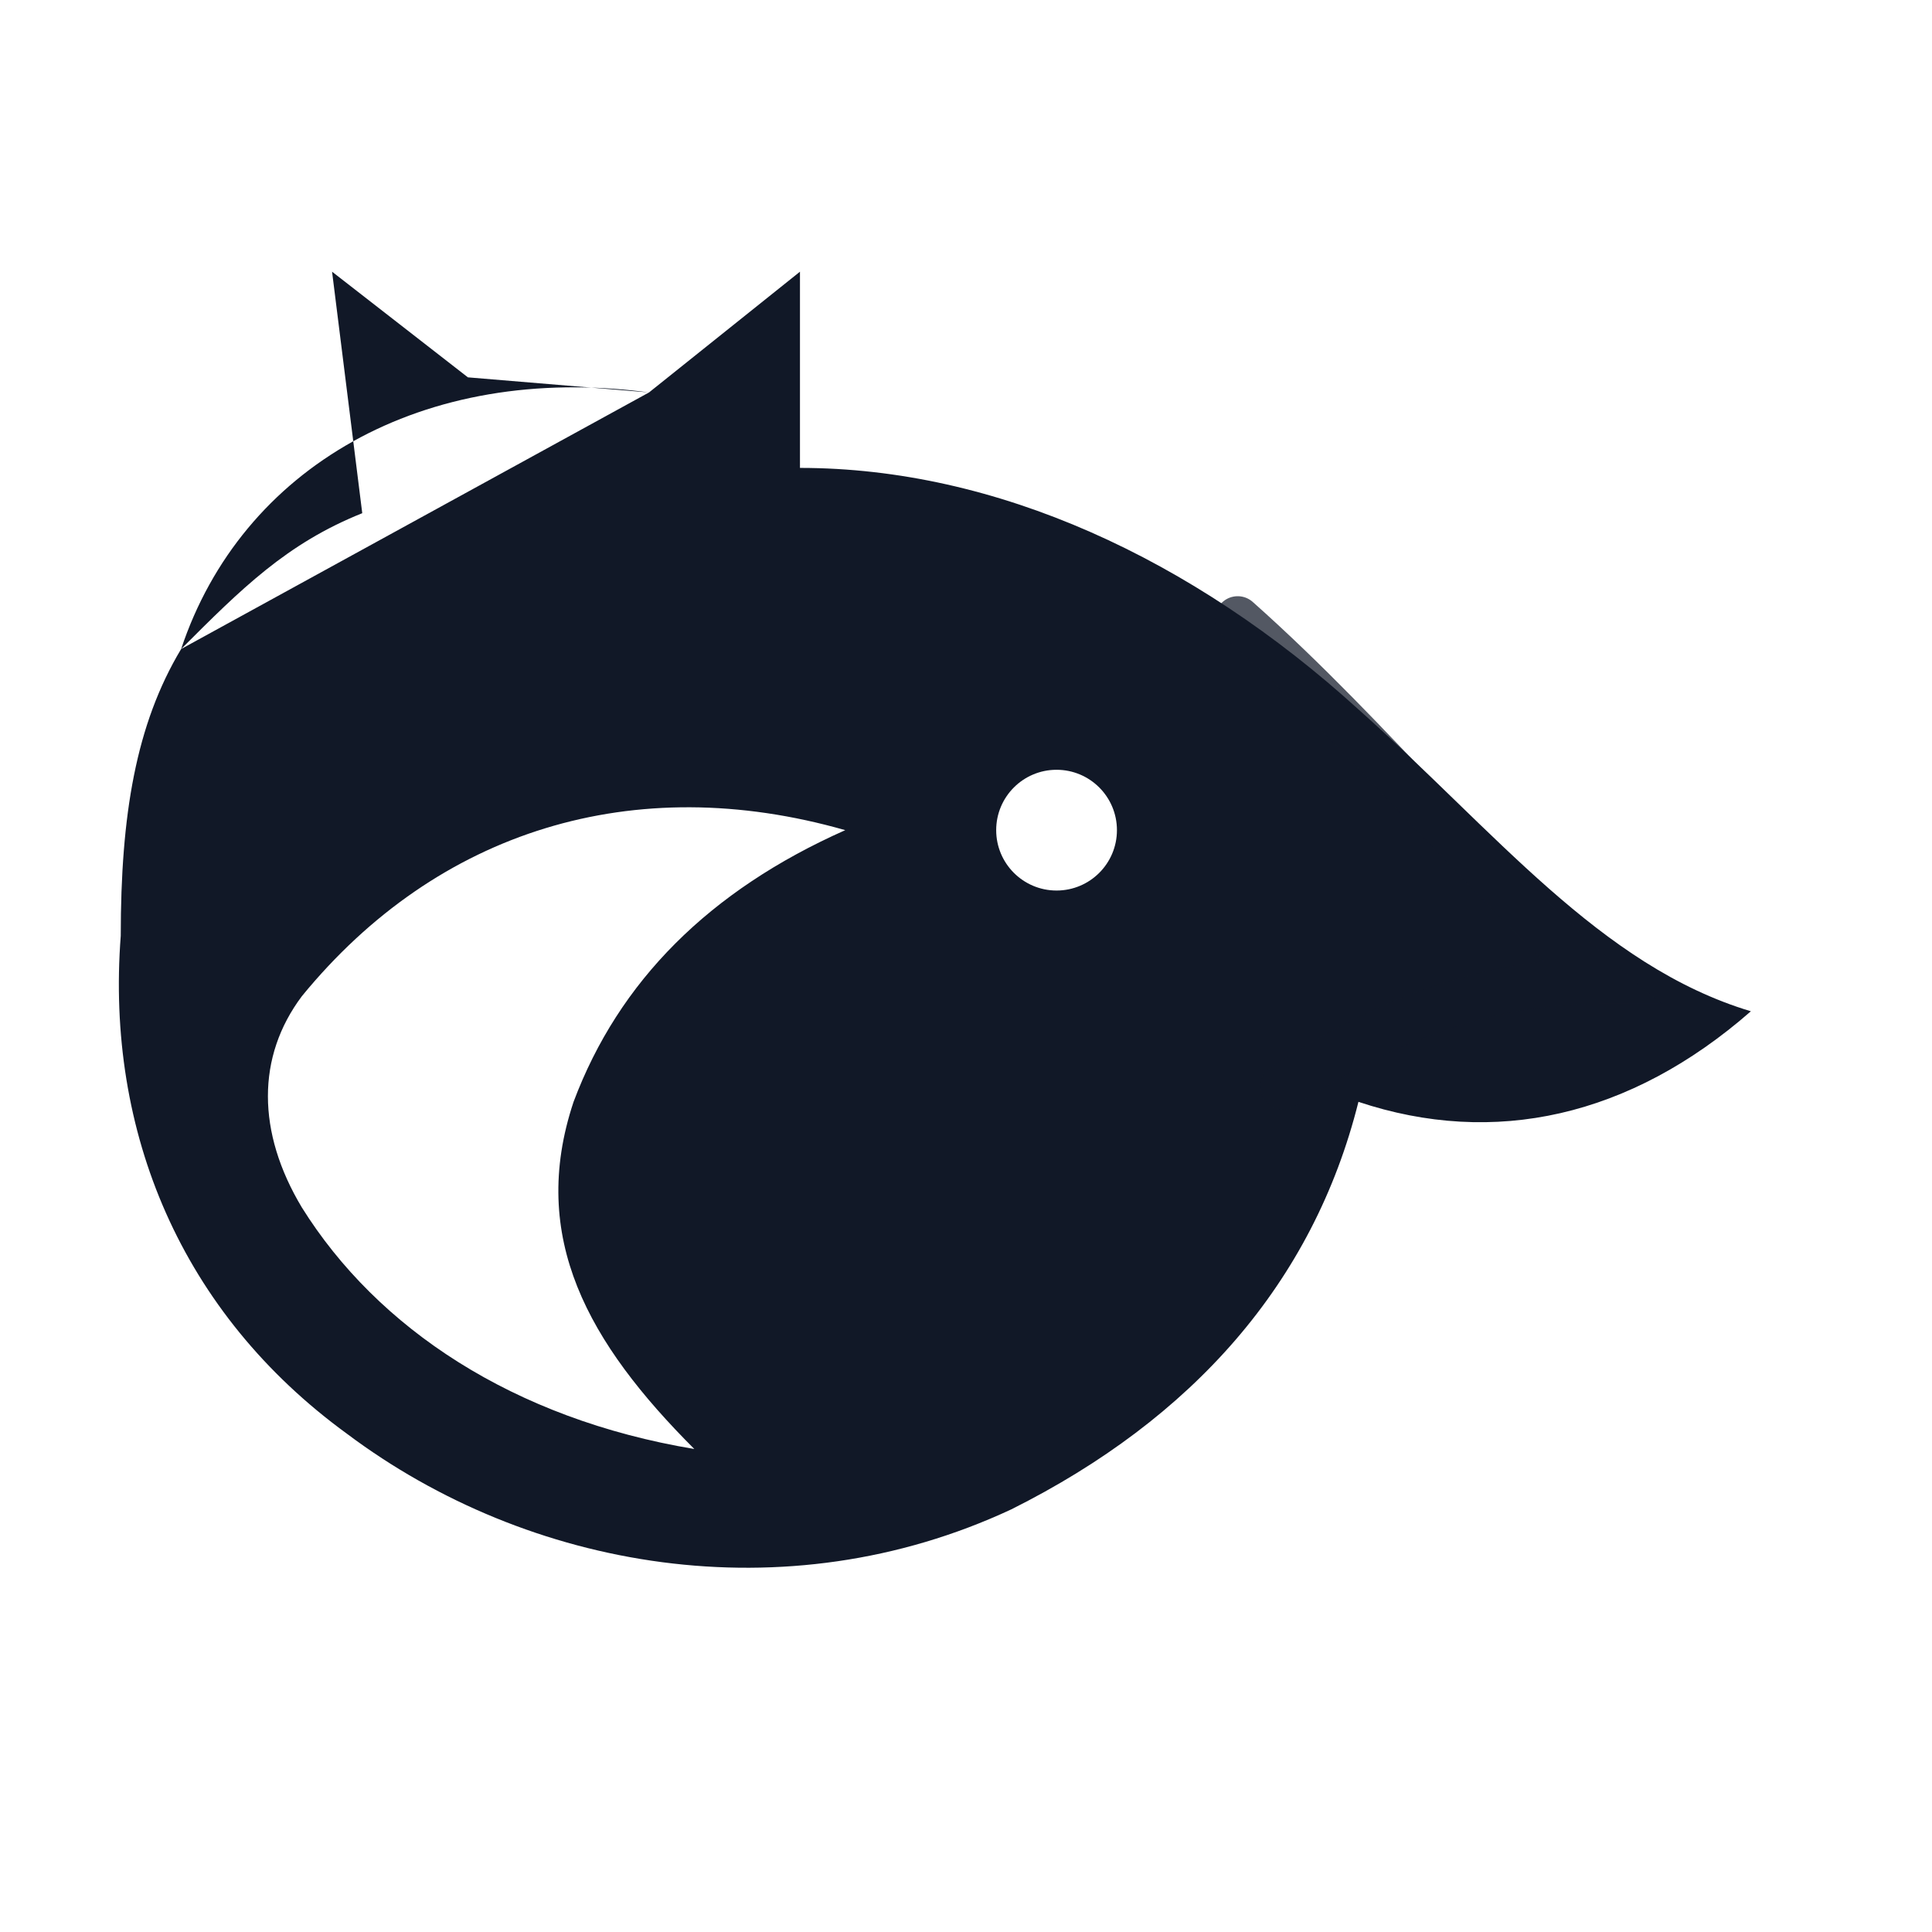
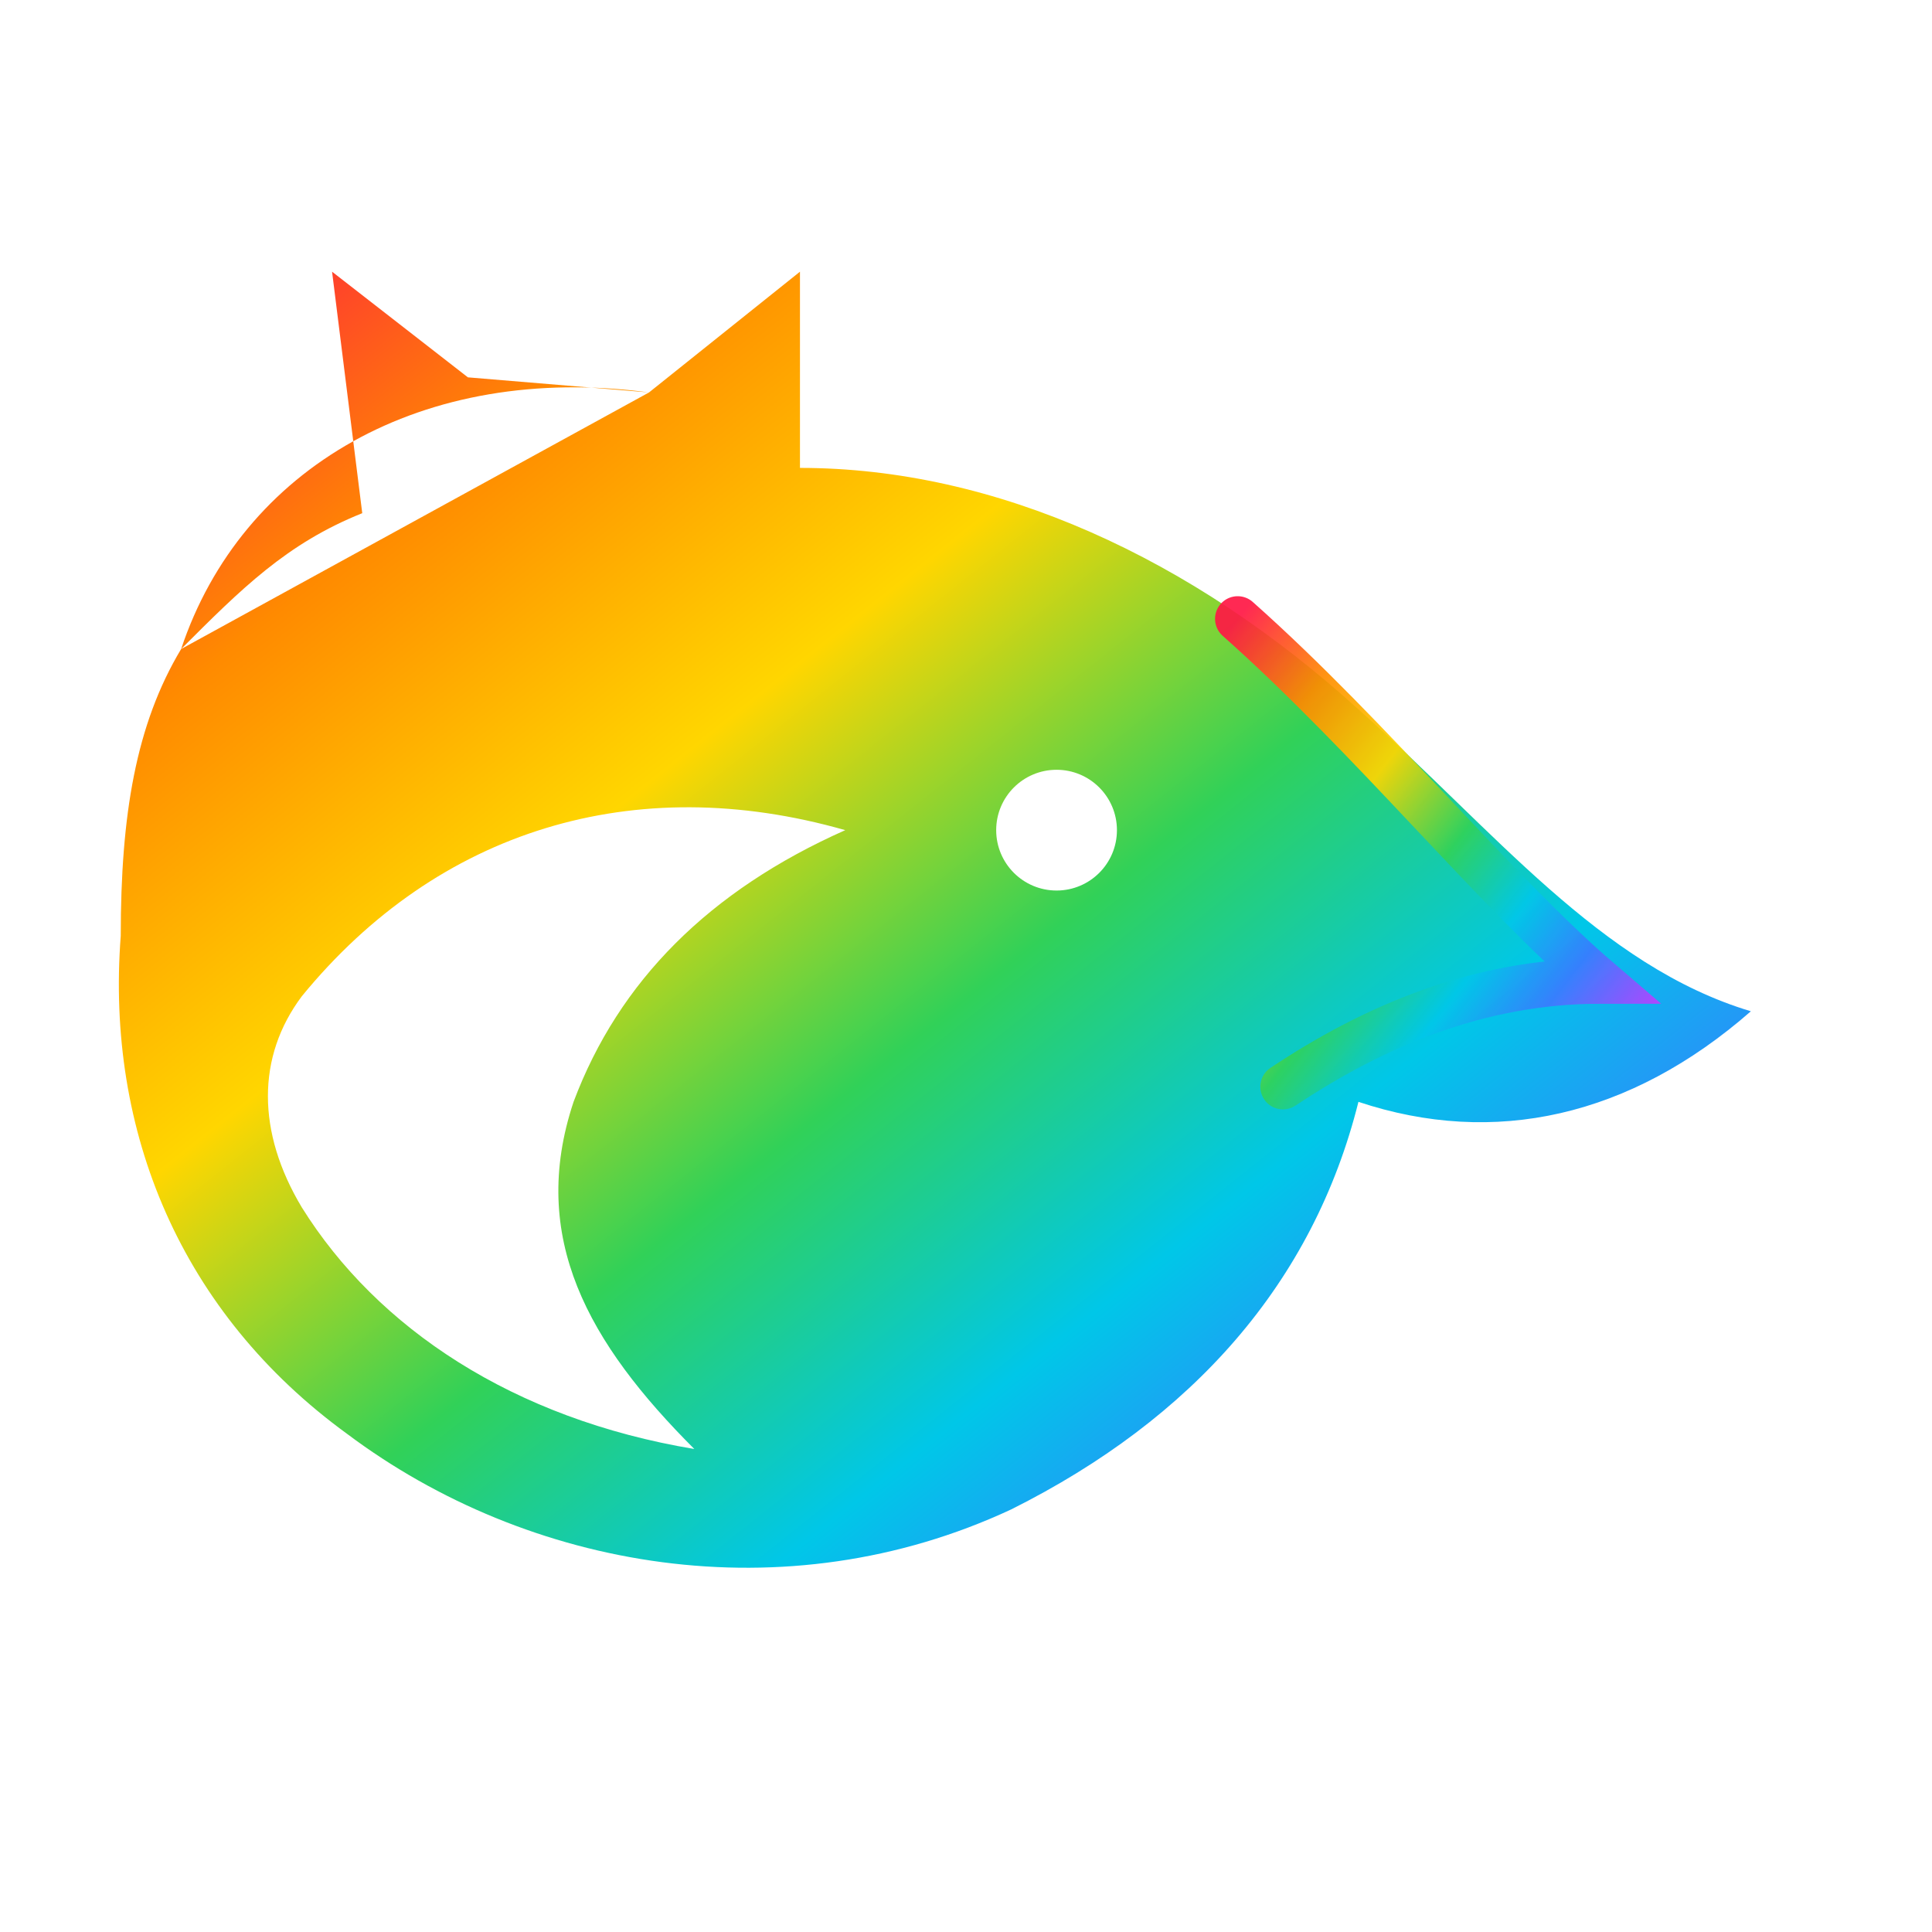
<svg xmlns="http://www.w3.org/2000/svg" width="64" height="64" viewBox="0 0 128 96" fill="none">
-   <path d="M12 27C16 15 28 8 43 10L53 2L53 15C66 15 79 21 90 31C99 39 106 48 116 51C108 58 99 60 90 57C87 69 79 78 67 84C52 91 35 88 23 79C12 71 7 59 8 46C8 38 9 32 12 27C16 23 19 20 24 18L22 2L31 9L43 10Z M70 35A4 4 0 1 0 70 43A4 4 0 1 0 70 35ZM20 50C29 39 42 35 56 39C47 43 41 49 38 57C35 66 39 73 46 80C34 78 25 72 20 64C17 59 17 54 20 50Z" fill="#111827" fill-rule="evenodd" clip-rule="evenodd" />
-   <path d="M82 25C91 33 99 43 106 49C98 49 91 52 85 56" fill="none" stroke="#111827" stroke-width="3" stroke-linecap="round" opacity=".72" />
+   <defs>
+     <linearGradient id="rainbow" x1="0%" y1="0%" x2="100%" y2="100%">
+       <stop offset="0%" stop-color="#ff1744" />
+       <stop offset="18%" stop-color="#ff8a00" />
+       <stop offset="36%" stop-color="#ffd600" />
+       <stop offset="54%" stop-color="#31d158" />
+       <stop offset="70%" stop-color="#00c7e8" />
+       <stop offset="84%" stop-color="#397bff" />
+       <stop offset="100%" stop-color="#c13cff" />
+     </linearGradient>
+   </defs>
+   <path d="M12 27C16 15 28 8 43 10L53 2L53 15C66 15 79 21 90 31C99 39 106 48 116 51C108 58 99 60 90 57C87 69 79 78 67 84C52 91 35 88 23 79C12 71 7 59 8 46C8 38 9 32 12 27C16 23 19 20 24 18L22 2L31 9L43 10Z M70 35A4 4 0 1 0 70 43A4 4 0 1 0 70 35ZM20 50C29 39 42 35 56 39C47 43 41 49 38 57C35 66 39 73 46 80C34 78 25 72 20 64C17 59 17 54 20 50Z" fill="url(#rainbow)" fill-rule="evenodd" clip-rule="evenodd" />
+   <path d="M82 25C91 33 99 43 106 49C98 49 91 52 85 56" fill="none" stroke="url(#rainbow)" stroke-width="3" stroke-linecap="round" opacity=".92" />
</svg>
